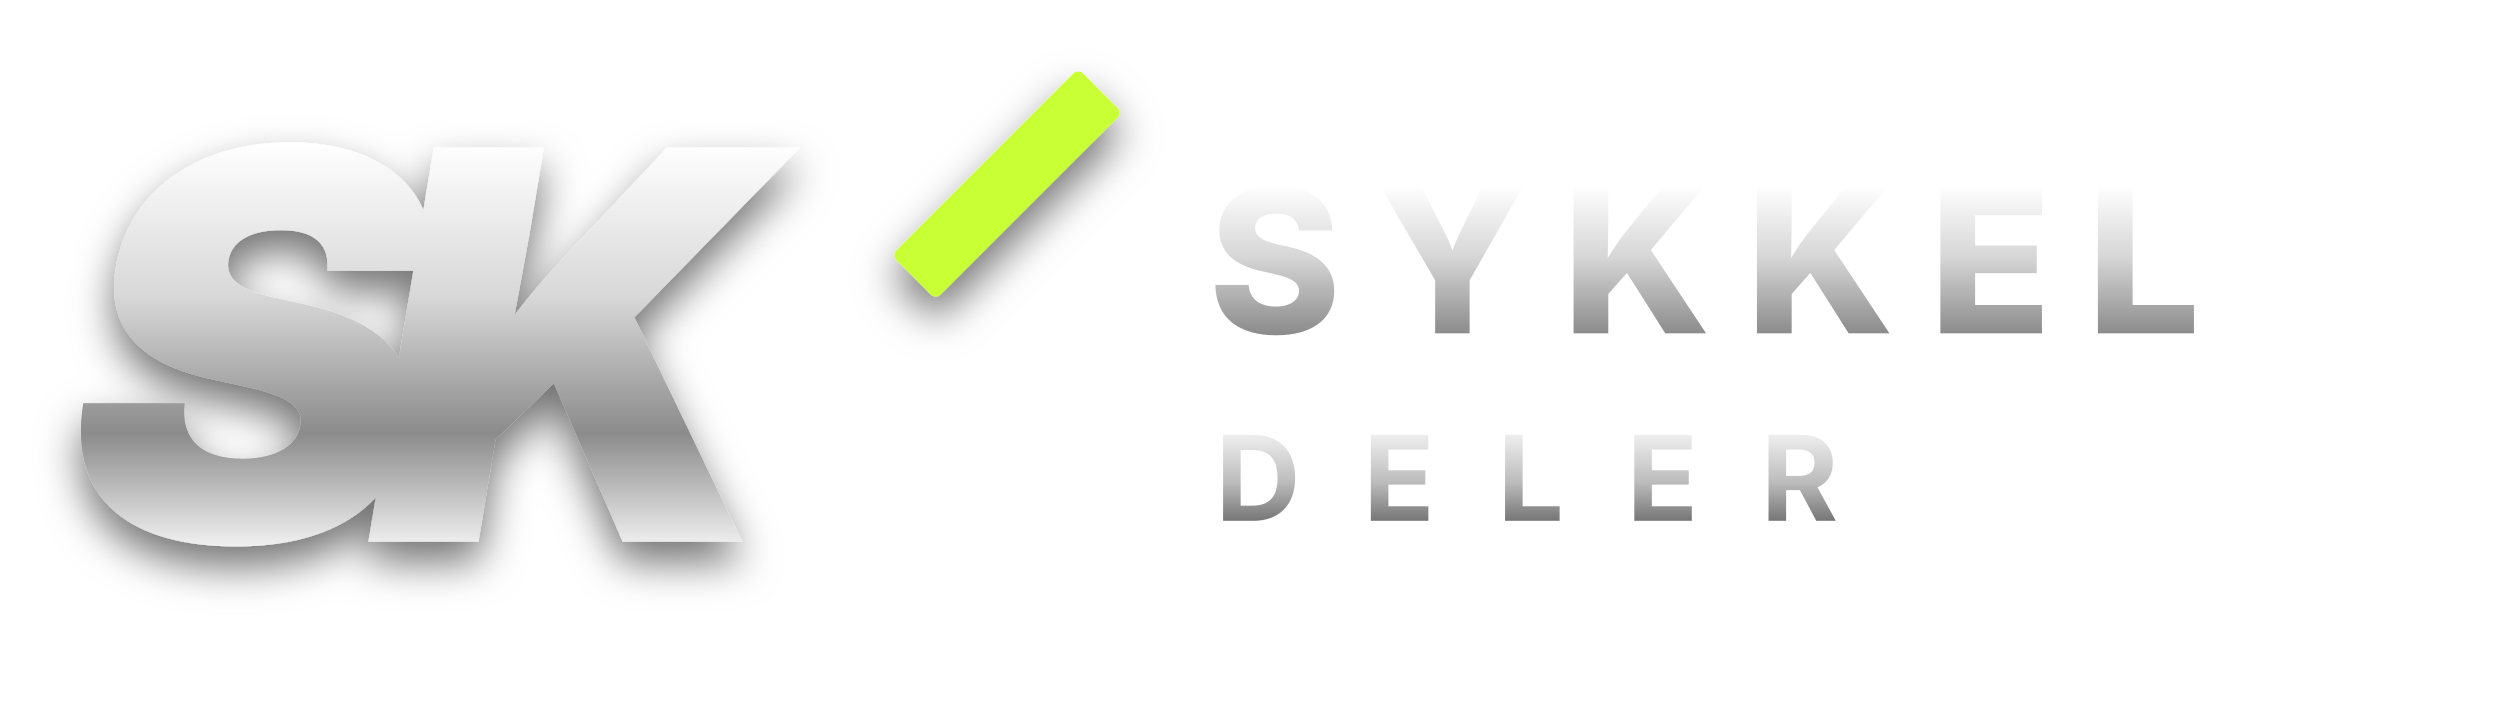
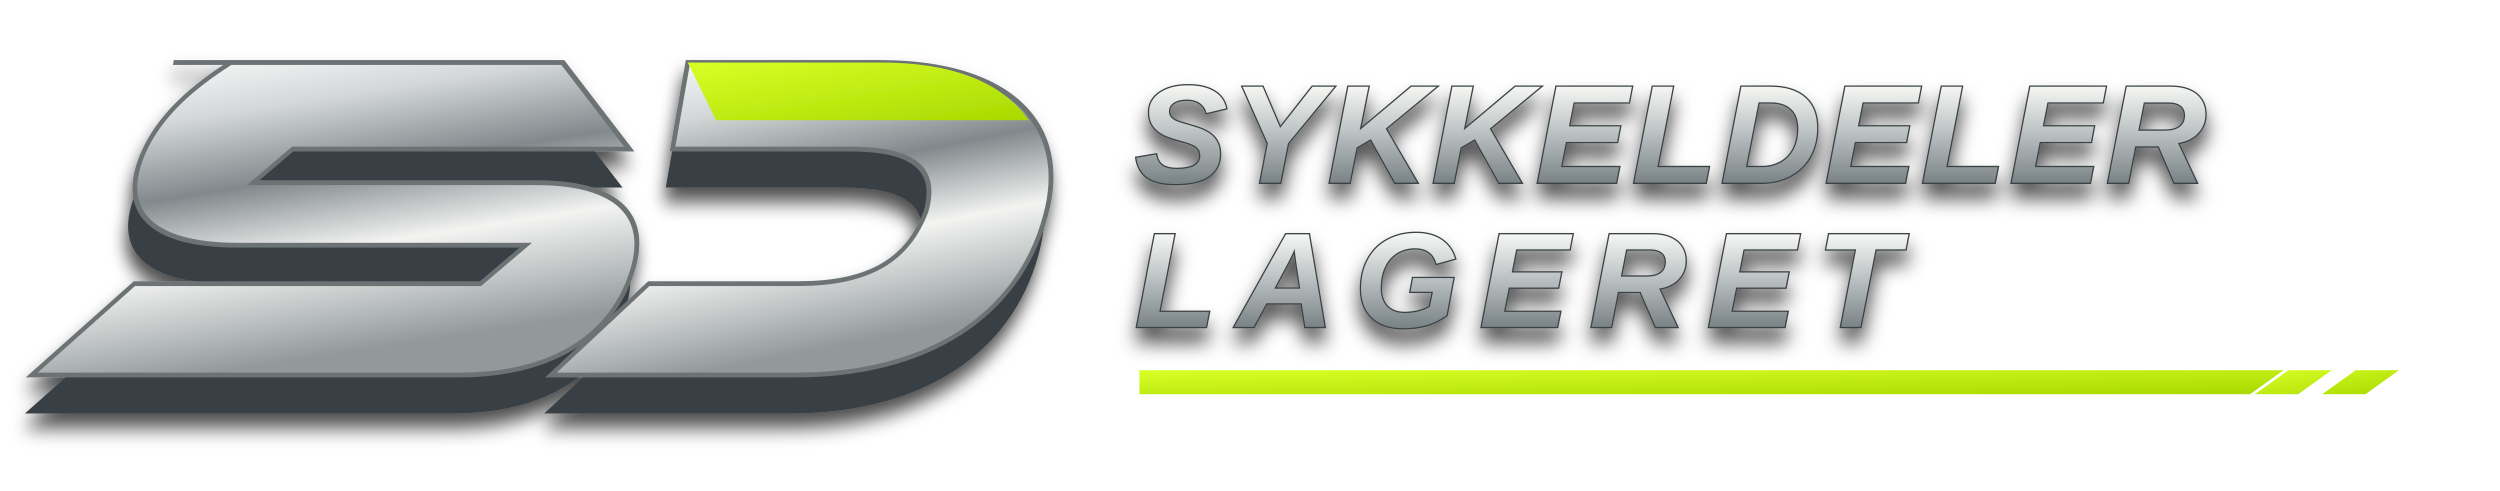
- <svg xmlns="http://www.w3.org/2000/svg" viewBox="0 0 360 104" role="img" aria-labelledby="title desc">
+ <svg xmlns="http://www.w3.org/2000/svg" viewBox="0 6 520 102" role="img" aria-labelledby="title desc">
  <defs>
-     <linearGradient id="silverMark" x1="0" y1="0" x2="0" y2="1">
-       <stop offset="0%" stop-color="#ffffff" />
-       <stop offset="38%" stop-color="#d8d8d8" />
-       <stop offset="72%" stop-color="#8b8b8b" />
-       <stop offset="100%" stop-color="#f1f1f1" />
+     <linearGradient id="metal" x1="0" y1="0" x2="0.3" y2="1">
+       <stop offset="0" stop-color="#fff" />
+       <stop offset=".22" stop-color="#d3d7d8" />
+       <stop offset=".45" stop-color="#82898c" />
+       <stop offset=".68" stop-color="#f3f4f2" />
+       <stop offset="1" stop-color="#92999b" />
    </linearGradient>
-     <linearGradient id="silverText" x1="0" y1="0" x2="0" y2="1">
-       <stop offset="0%" stop-color="#ffffff" />
-       <stop offset="48%" stop-color="#d6d6d6" />
-       <stop offset="100%" stop-color="#8a8a8a" />
+     <linearGradient id="letter" x1="0" y1="0" x2="0" y2="1">
+       <stop offset="0" stop-color="#f7f8f5" />
+       <stop offset=".5" stop-color="#b9bfc0" />
+       <stop offset="1" stop-color="#788184" />
    </linearGradient>
-     <linearGradient id="silverSub" x1="0" y1="0" x2="0" y2="1">
-       <stop offset="0%" stop-color="#eeeeee" />
-       <stop offset="55%" stop-color="#bcbcbc" />
-       <stop offset="100%" stop-color="#767676" />
+     <linearGradient id="lime" x1="0" y1="0" x2="1" y2="1">
+       <stop offset="0" stop-color="#d9ff26" />
+       <stop offset="1" stop-color="#a8d900" />
    </linearGradient>
    <filter id="shadow" x="-20%" y="-30%" width="150%" height="170%">
-       <feDropShadow dx="0" dy="3" stdDeviation="3" flood-color="#000000" flood-opacity="0.55" />
+       <feDropShadow dx="0" dy="3" stdDeviation="2" flood-color="#000" flood-opacity=".7" />
    </filter>
  </defs>
-   <g filter="url(#shadow)">
-     <text x="10" y="78" fill="url(#silverMark)" font-family="Arial Black, Inter, Helvetica, Arial, sans-serif" font-size="78" font-style="italic" font-weight="900" letter-spacing="-9">SK</text>
-     <rect x="126" y="22" width="38" height="9" rx="1" fill="#c9ff35" transform="rotate(-45 145 26.5)" />
+   <g transform="translate(20 8) skewX(-10)" filter="url(#shadow)">
+     <path d="M18 15h81l17 18H46l-7 7h59c17 0 25 7 23 19-2 13-13 21-32 21H0l18-19h72l8-8H38c-18 0-26-7-23-19 2-8 8-14 15-19Z" fill="#384044" transform="translate(0 4)" />
+     <path d="M18 11h81l17 18H46l-7 7h59c17 0 25 7 23 19-2 13-13 21-32 21H0l18-19h72l8-8H38c-18 0-26-7-23-19 2-8 8-14 15-19Z" fill="url(#metal)" stroke="#6d7374" stroke-width="1" />
+     <path d="M125 15h40c27 0 42 13 40 32-2 21-19 33-46 33h-51l17-19h31c15 0 22-5 24-15 1-9-5-13-18-13h-37Z" fill="#384044" transform="translate(0 4)" />
+     <path d="M125 11h40c27 0 42 13 40 32-2 21-19 33-46 33h-51l17-19h31c15 0 22-5 24-15 1-9-5-13-18-13h-37Z" fill="url(#metal)" stroke="#6d7374" stroke-width="1" />
+     <path d="M125 11h40c15 0 26 4 33 12h-65Z" fill="url(#lime)" />
  </g>
-   <text x="174" y="48" fill="url(#silverText)" font-family="Inter, Helvetica, Arial, sans-serif" font-size="29" font-weight="800" letter-spacing="5">SYKKEL</text>
-   <text x="175" y="75" fill="url(#silverSub)" font-family="Inter, Helvetica, Arial, sans-serif" font-size="17" font-weight="700" letter-spacing="9">DELER</text>
+   <g transform="translate(18 0)" fill="url(#letter)" stroke="#3b4345" stroke-width=".55" paint-order="stroke" font-family="Arial Black, Arial, Helvetica, sans-serif" font-style="italic" font-weight="900" filter="url(#shadow)">
+     <text x="218" y="44" font-size="29" letter-spacing=".7">SYKKELDELER</text>
+     <text x="218" y="74" font-size="28" letter-spacing="4.2">LAGERET</text>
+   </g>
+   <path d="M219 83h238l-7 5H219Z" transform="translate(18 0)" fill="url(#lime)" />
+   <path d="m458 83h9l-7 5h-9Zm14 0h9l-7 5h-9Z" transform="translate(18 0)" fill="url(#lime)" />
</svg>
